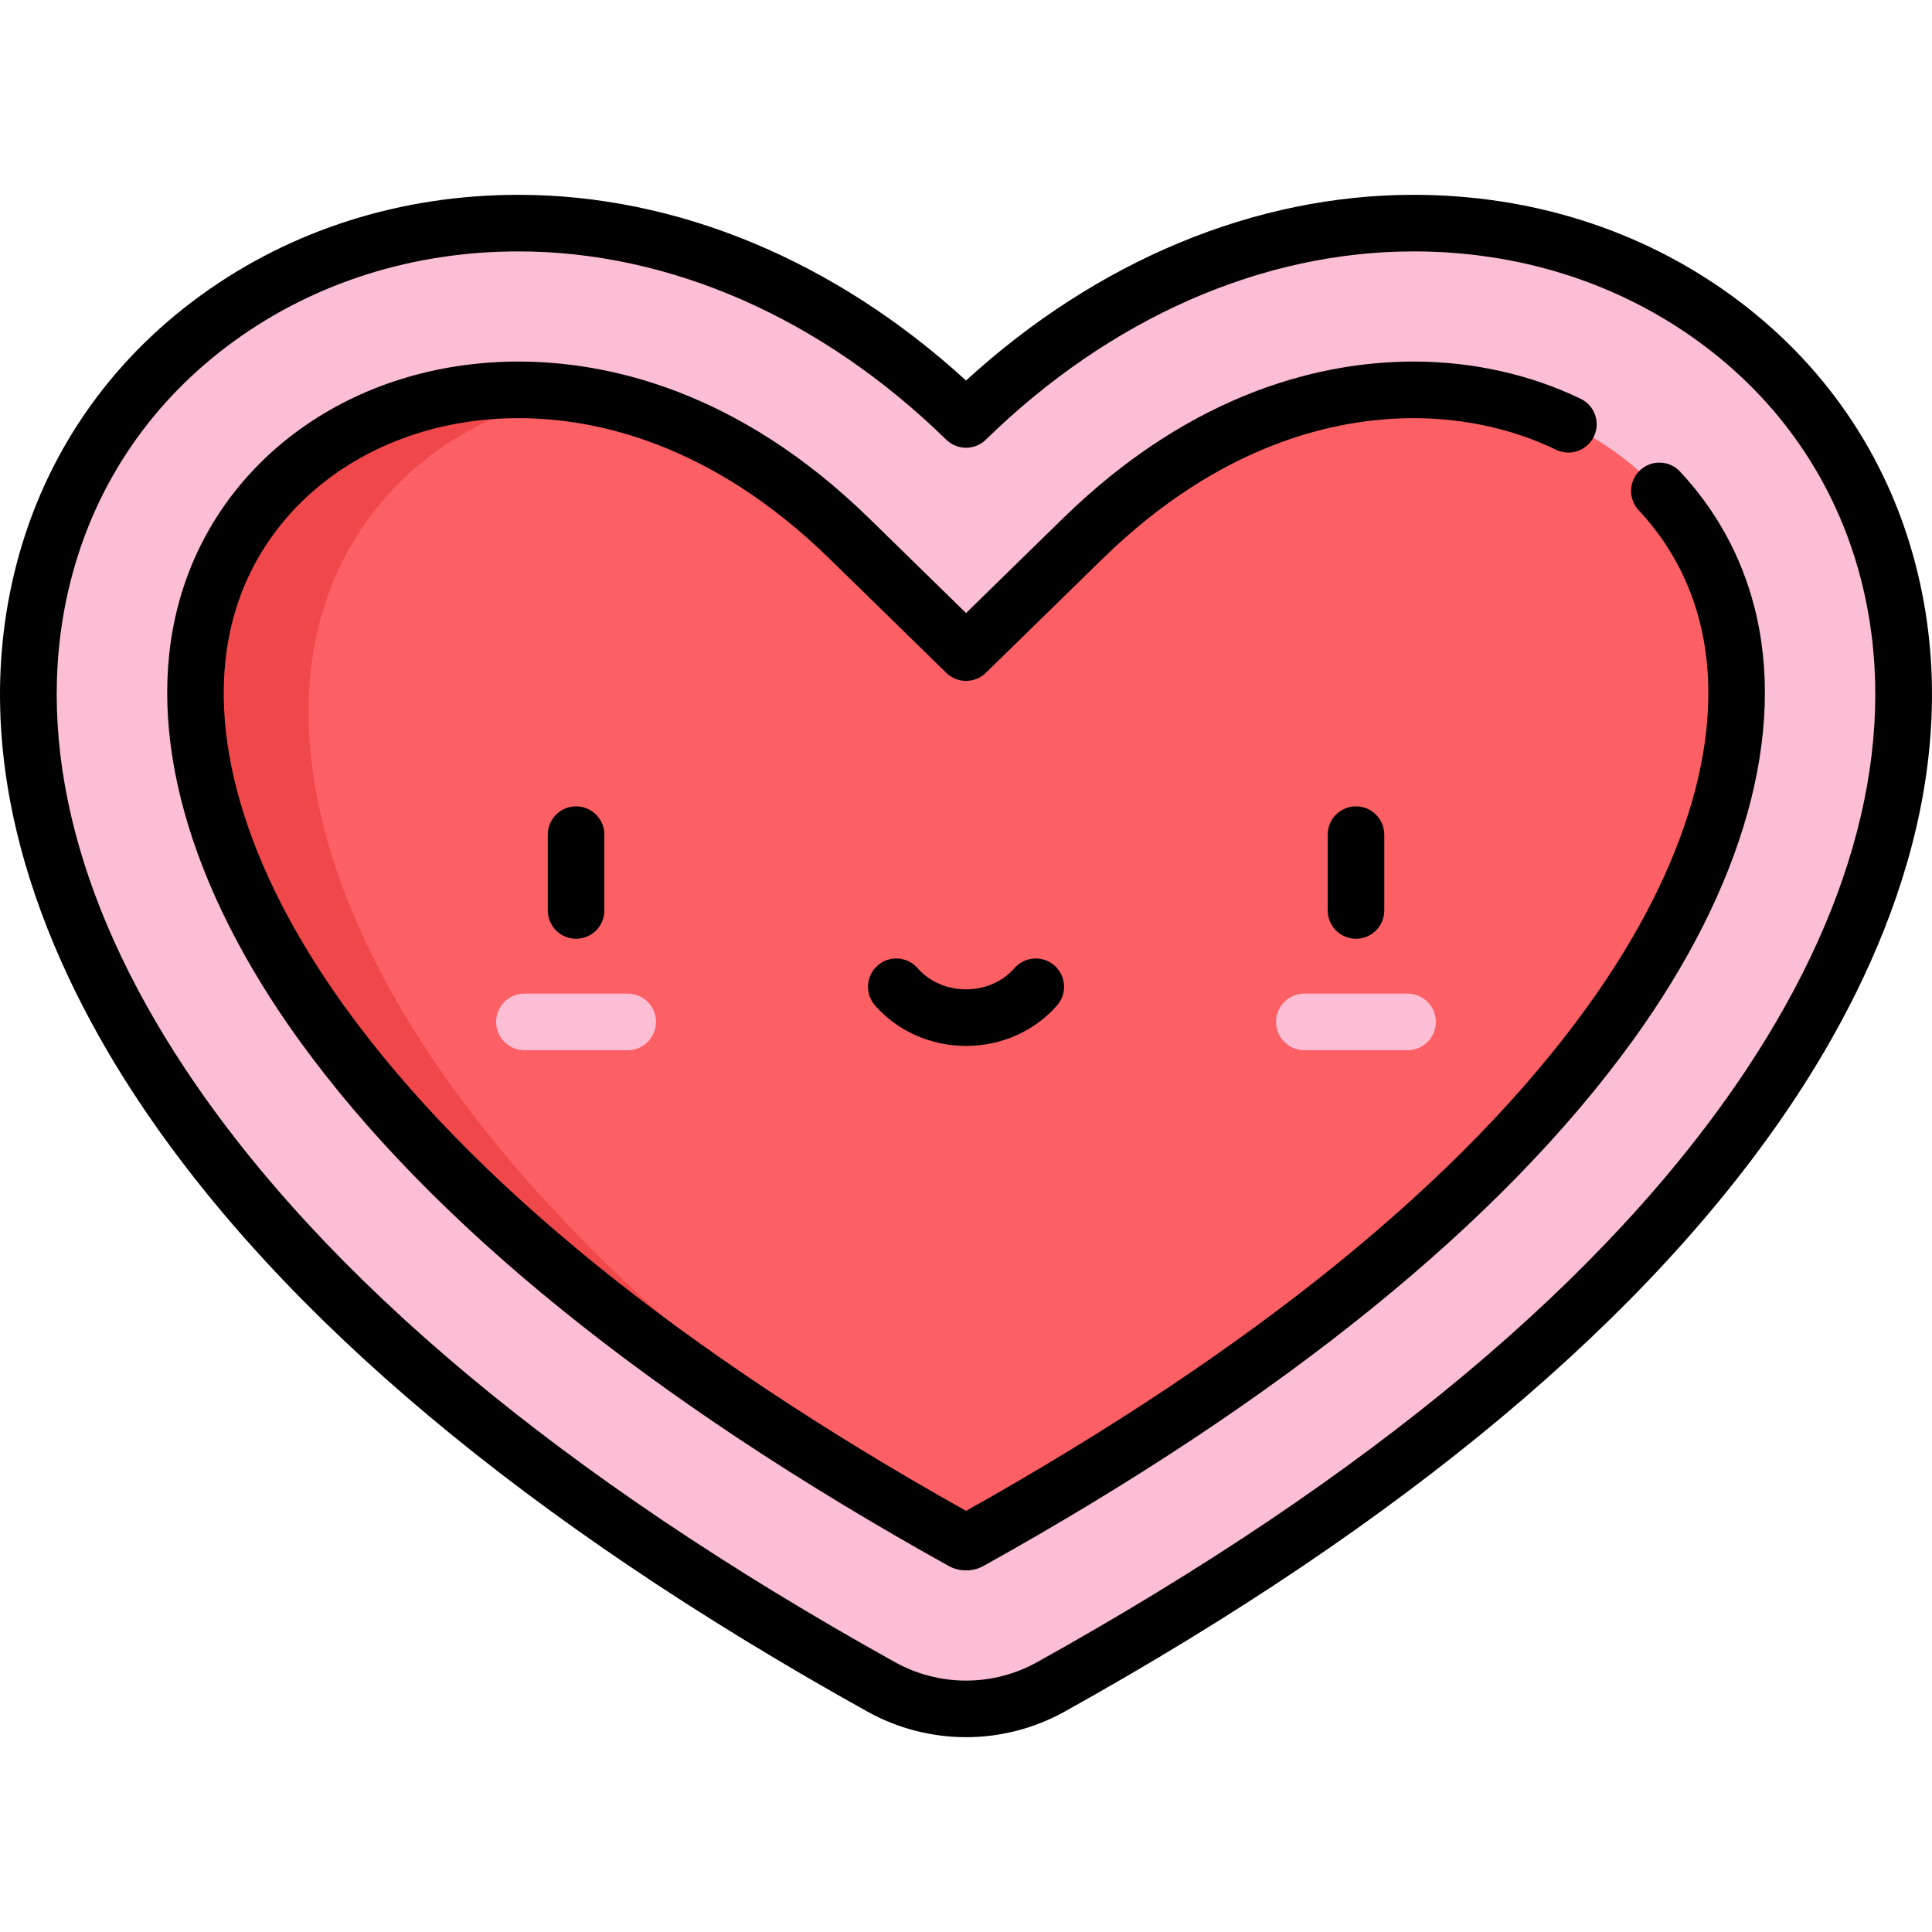
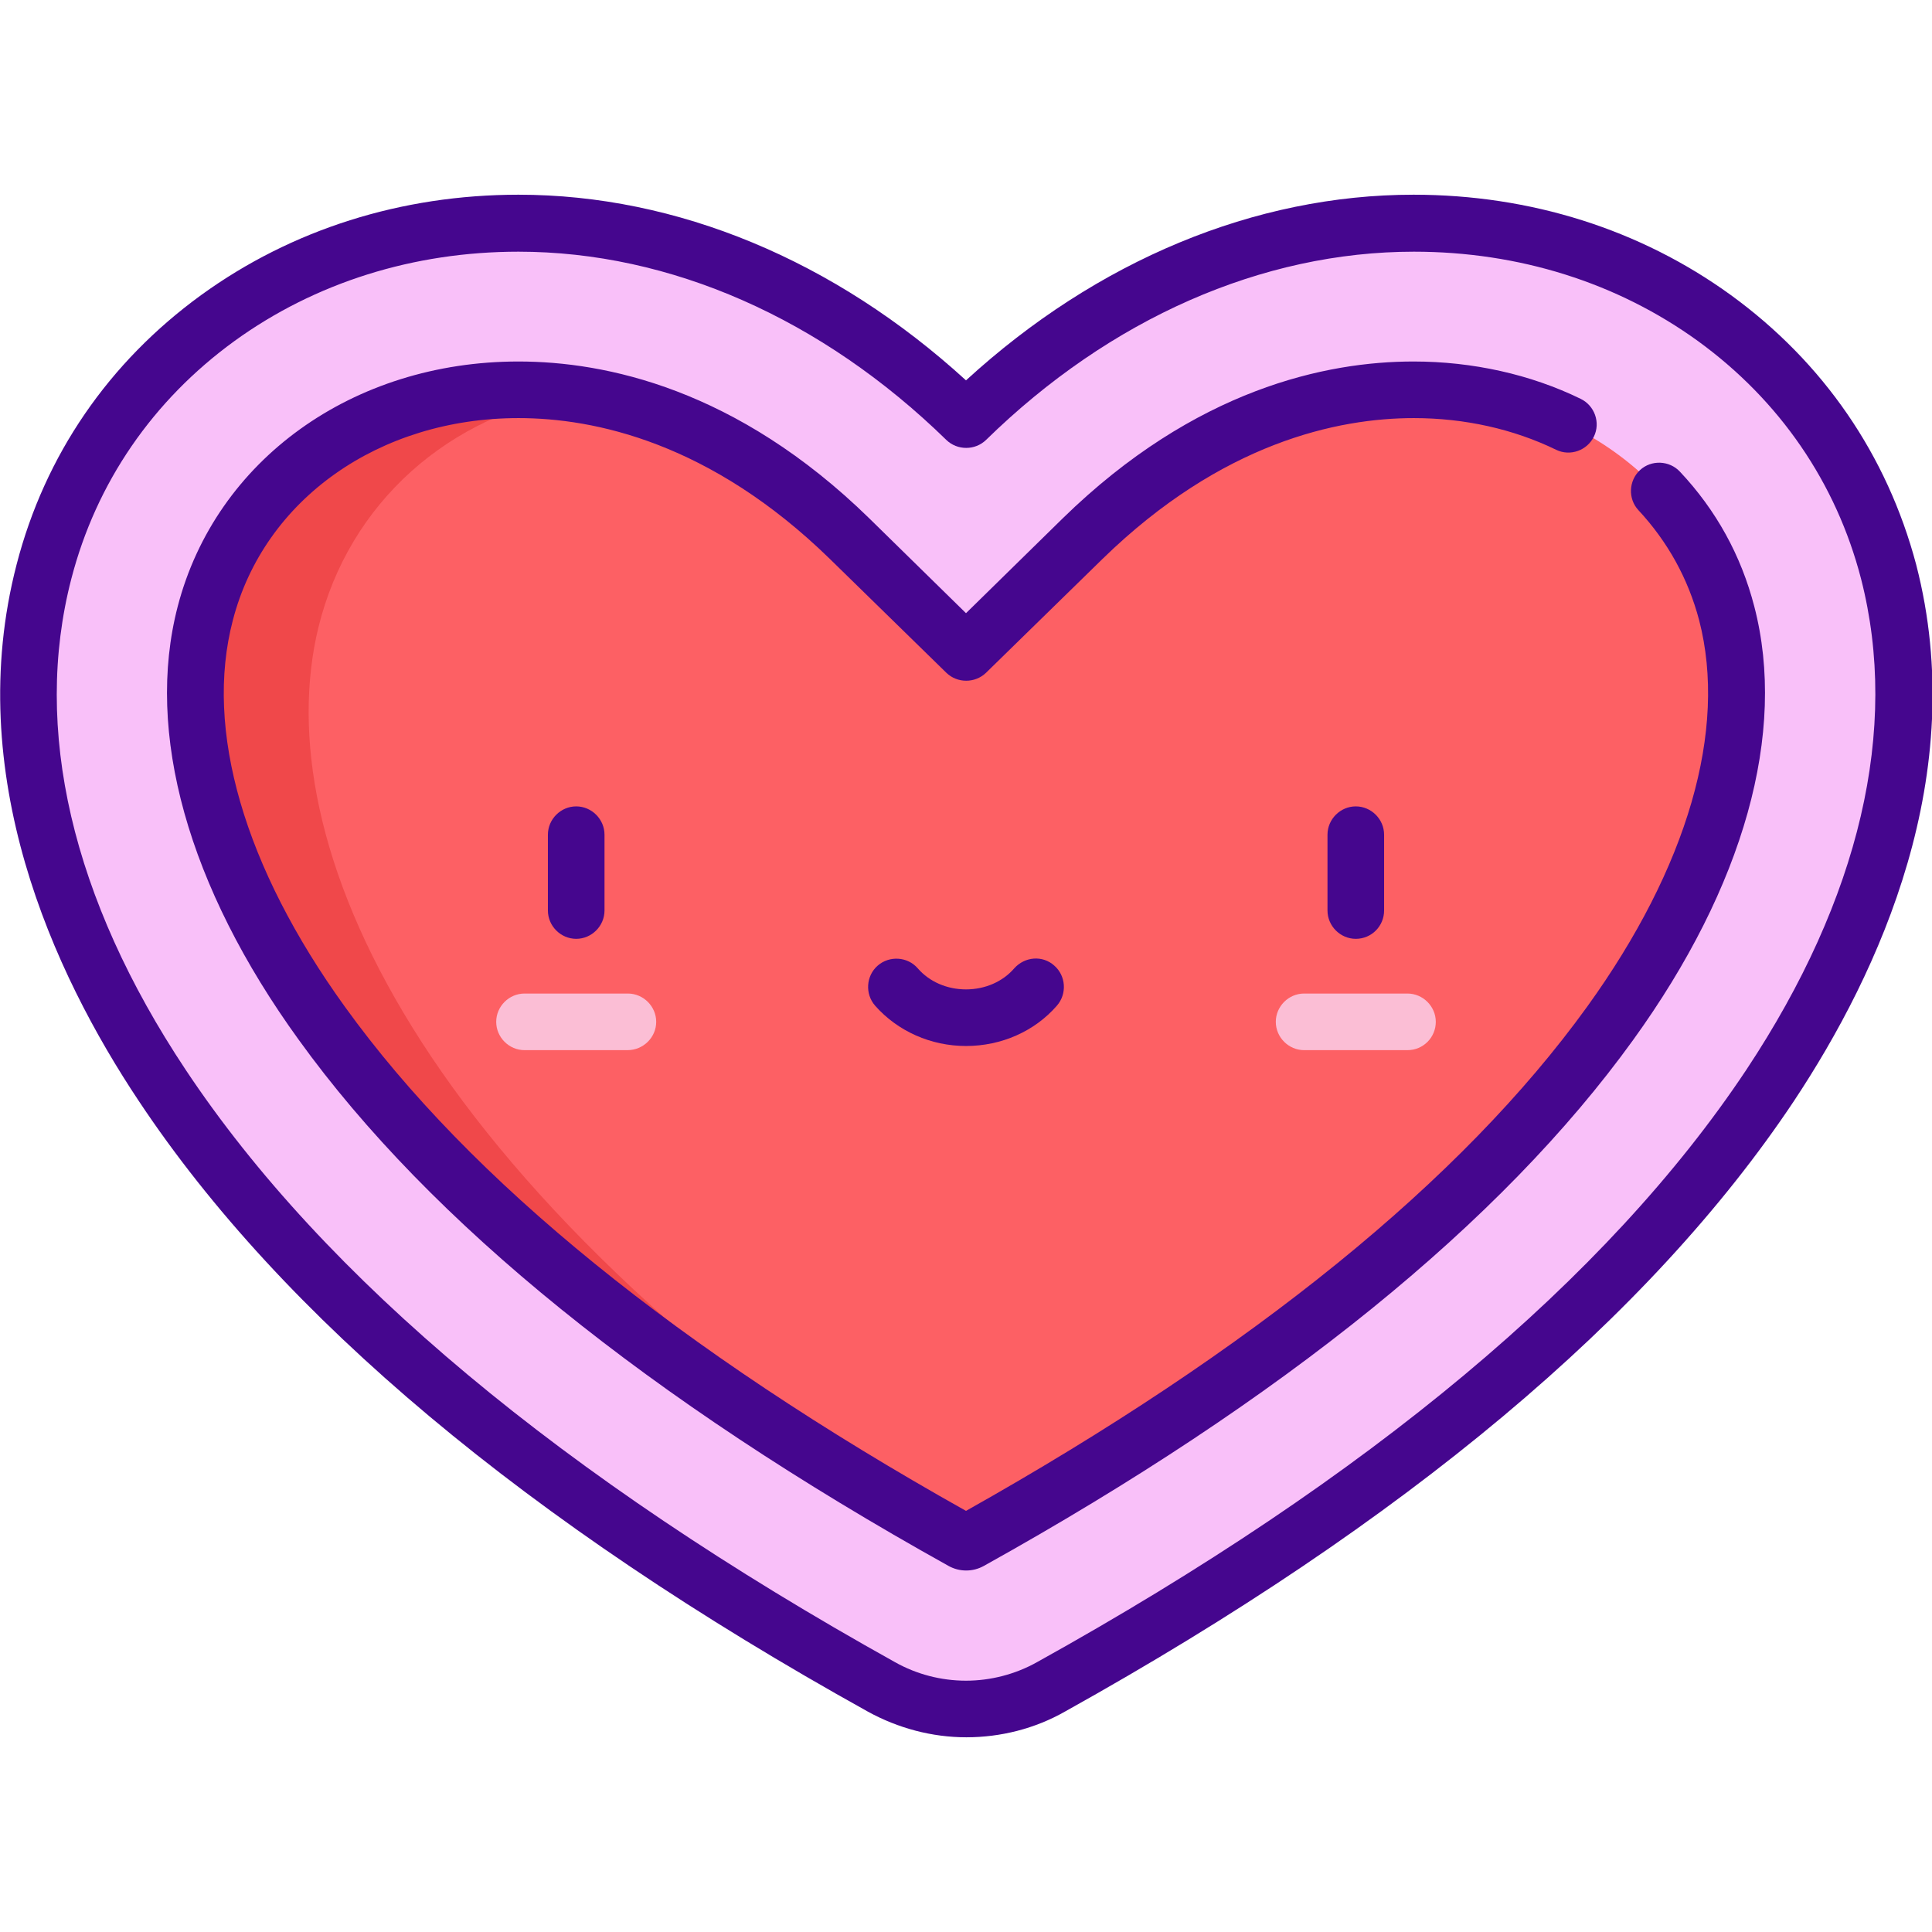
- <svg xmlns="http://www.w3.org/2000/svg" version="1.1" id="Capa_1" x="0px" y="0px" viewBox="0 0 512.001 512.001" style="enable-background:new 0 0 512.001 512.001;" xml:space="preserve">
-   <path style="fill:#FBBED5;" d="M256.001,111.161C86.053-54.93-194.274,209.039,233.523,447.047c13.965,7.77,30.991,7.77,44.958,0  C706.276,209.038,425.948-54.931,256.001,111.161z" />
-   <path style="fill:#FD6064;" d="M256.009,408.685c-0.359,0-0.694-0.086-0.997-0.255C84.652,313.649,39.675,219.275,54.391,162.56  c9.194-35.436,42.551-59.244,83.007-59.244c21.606,0,54.365,6.844,87.727,39.448l30.886,30.184l30.886-30.185  c33.36-32.604,66.118-39.447,87.726-39.447c40.445,0,73.795,23.808,82.99,59.243c14.715,56.72-30.255,151.096-200.607,245.873  C256.703,408.599,256.368,408.685,256.009,408.685z" />
-   <path style="fill:#F0484A;" d="M84.383,166.217c8.058-32.974,34.677-56.462,68.368-61.764c-5.561-0.818-10.715-1.137-15.353-1.137  c-40.455,0-73.812,23.809-83.007,59.244C39.77,218.908,84.095,312.43,251.746,406.592  C108.781,313.086,70.676,222.305,84.383,166.217z" />
+ <svg xmlns="http://www.w3.org/2000/svg" version="1.1" id="Capa_1" x="0px" y="0px" viewBox="0 0 512 512" style="enable-background:new 0 0 512 512;" xml:space="preserve">
+   <style type="text/css">
+ 	.st0{fill:#F9C0F9;}
+ 	.st1{fill:#FD6064;}
+ 	.st2{fill:#F0484A;}
+ 	.st3{fill:#FBBED5;}
+ 	.st4{fill:#45068E;}
+ </style>
+   <path class="st0" d="M256,111.2C86.1-54.9-194.3,209,233.5,447c14,7.8,31,7.8,45,0C706.3,209,425.9-54.9,256,111.2z" />
+   <path class="st1" d="M256,408.7c-0.4,0-0.7-0.1-1-0.3C84.7,313.6,39.7,219.3,54.4,162.6c9.2-35.4,42.6-59.2,83-59.2  c21.6,0,54.4,6.8,87.7,39.4l30.9,30.2l30.9-30.2c33.4-32.6,66.1-39.4,87.7-39.4c40.4,0,73.8,23.8,83,59.2  c14.7,56.7-30.3,151.1-200.6,245.9C256.7,408.6,256.4,408.7,256,408.7z" />
+   <path class="st2" d="M84.4,166.2c8.1-33,34.7-56.5,68.4-61.8c-5.6-0.8-10.7-1.1-15.4-1.1c-40.5,0-73.8,23.8-83,59.2  c-14.6,56.3,29.7,149.9,197.4,244C108.8,313.1,70.7,222.3,84.4,166.2z" />
  <g>
-     <path style="fill:#FBBED5;" d="M373.026,278.315h-27.368c-4.142,0-7.498-3.357-7.498-7.498c0-4.141,3.356-7.498,7.498-7.498h27.368   c4.142,0,7.498,3.357,7.498,7.498C380.524,274.958,377.168,278.315,373.026,278.315z" />
-     <path style="fill:#FBBED5;" d="M166.343,278.315h-27.368c-4.142,0-7.498-3.357-7.498-7.498c0-4.141,3.356-7.498,7.498-7.498h27.368   c4.142,0,7.498,3.357,7.498,7.498C173.841,274.958,170.485,278.315,166.343,278.315z" />
+     <path class="st3" d="M373,278.3h-27.4c-4.1,0-7.5-3.4-7.5-7.5s3.4-7.5,7.5-7.5H373c4.1,0,7.5,3.4,7.5,7.5S377.2,278.3,373,278.3z" />
+     <path class="st3" d="M166.3,278.3H139c-4.1,0-7.5-3.4-7.5-7.5s3.4-7.5,7.5-7.5h27.4c4.1,0,7.5,3.4,7.5,7.5S170.5,278.3,166.3,278.3   z" />
  </g>
-   <path d="M458.714,78.215c-24.014-17.393-53.092-26.586-84.093-26.586c-41.992,0-83.857,17.423-118.613,49.213  c-34.755-31.791-76.62-49.213-118.612-49.213c-31.006,0-60.089,9.193-84.104,26.585C28.789,95.96,11.868,120.637,4.359,149.579  c-14.412,55.549,9.642,107.975,32.359,142.174c38.018,57.233,103.009,111.685,193.167,161.846  c7.965,4.431,16.998,6.773,26.124,6.773c9.126,0,18.159-2.342,26.123-6.773c90.153-50.157,155.139-104.609,193.155-161.844  c22.715-34.199,46.767-86.626,32.354-142.178C500.131,120.636,483.213,95.96,458.714,78.215z M462.795,283.458  c-36.678,55.22-99.913,108.054-187.954,157.036c-5.74,3.193-12.252,4.882-18.832,4.882c-6.581,0-13.094-1.688-18.833-4.882  C149.13,391.51,85.889,338.674,49.21,283.456c-30.152-45.392-40.642-90.384-30.334-130.111  c6.623-25.528,21.566-47.308,43.213-62.985c21.441-15.528,47.482-23.735,75.309-23.735c40.184,0,80.446,17.72,113.371,49.898  c2.913,2.848,7.567,2.848,10.481,0c32.925-32.178,73.187-49.898,113.371-49.898c27.822,0,53.858,8.207,75.296,23.735  c21.643,15.677,36.586,37.456,43.209,62.984C503.434,193.073,492.945,238.065,462.795,283.458z" />
-   <path d="M445.237,124.981c-2.824-3.028-7.569-3.192-10.597-0.37c-3.028,2.824-3.194,7.569-0.37,10.597  c7.819,8.384,13.234,18.219,16.091,29.233c7.533,29.035-3.024,65.399-29.725,102.394c-33.21,46.012-88.58,90.936-164.619,133.563  c-76.038-42.622-131.414-87.549-164.631-133.566c-26.703-36.995-37.261-73.357-29.728-102.389  c8.323-32.077,38.763-53.629,75.749-53.629c20.213,0,50.93,6.473,82.486,37.312l30.886,30.184c2.914,2.848,7.568,2.848,10.481,0  l30.886-30.185c31.555-30.838,62.272-37.311,82.485-37.311c13.371,0,26.422,2.895,37.743,8.373  c3.727,1.804,8.211,0.243,10.015-3.484c1.804-3.728,0.244-8.211-3.484-10.015c-13.346-6.456-28.656-9.869-44.275-9.869  c-23,0-57.799,7.214-92.966,41.582l-25.644,25.064l-25.644-25.063c-35.168-34.369-69.967-41.583-92.967-41.583  c-43.925,0-80.198,26.064-90.264,64.858c-8.675,33.433,2.72,74.251,32.085,114.933c34.896,48.344,92.815,95.236,172.132,139.363  c2.854,1.588,6.443,1.611,9.299,0.011c79.33-44.136,137.245-91.027,172.139-139.372c29.362-40.682,40.757-81.5,32.082-114.937  C461.384,147.221,454.777,135.211,445.237,124.981z" />
-   <path d="M366.848,241.283v-20.094c0-4.141-3.357-7.498-7.498-7.498c-4.141,0-7.498,3.357-7.498,7.498v20.094  c0,4.141,3.357,7.498,7.498,7.498C363.49,248.781,366.848,245.424,366.848,241.283z" />
-   <path d="M160.165,241.283v-20.094c0-4.141-3.357-7.498-7.498-7.498c-4.141,0-7.498,3.357-7.498,7.498v20.094  c0,4.141,3.357,7.498,7.498,7.498C156.808,248.781,160.165,245.424,160.165,241.283z" />
-   <path d="M268.847,256.569c-3.119,3.568-7.798,5.615-12.838,5.615c-5.04,0-9.72-2.046-12.838-5.615  c-2.725-3.118-7.462-3.436-10.58-0.711c-3.118,2.725-3.436,7.462-0.711,10.58c5.966,6.826,14.761,10.741,24.129,10.741  c9.368,0,18.162-3.915,24.129-10.741c2.725-3.118,2.407-7.855-0.711-10.58C276.309,253.133,271.573,253.451,268.847,256.569z" />
-   <g>
- </g>
-   <g>
- </g>
-   <g>
- </g>
-   <g>
- </g>
-   <g>
- </g>
-   <g>
- </g>
-   <g>
- </g>
-   <g>
- </g>
-   <g>
- </g>
-   <g>
- </g>
-   <g>
- </g>
-   <g>
- </g>
-   <g>
- </g>
-   <g>
- </g>
-   <g>
- </g>
+   <path class="st4" d="M458.7,78.2c-24-17.4-53.1-26.6-84.1-26.6c-42,0-83.9,17.4-118.6,49.2c-34.8-31.8-76.6-49.2-118.6-49.2  c-31,0-60.1,9.2-84.1,26.6C28.8,96,11.9,120.6,4.4,149.6c-14.4,55.5,9.6,108,32.4,142.2c38,57.2,103,111.7,193.2,161.8  c8,4.4,17,6.8,26.1,6.8c9.1,0,18.2-2.3,26.1-6.8c90.2-50.2,155.1-104.6,193.2-161.8c22.7-34.2,46.8-86.6,32.4-142.2  C500.1,120.6,483.2,96,458.7,78.2z M462.8,283.5c-36.7,55.2-99.9,108.1-188,157c-5.7,3.2-12.3,4.9-18.8,4.9  c-6.6,0-13.1-1.7-18.8-4.9c-88-49-151.3-101.8-188-157c-30.2-45.4-40.6-90.4-30.3-130.1c6.6-25.5,21.6-47.3,43.2-63  c21.4-15.5,47.5-23.7,75.3-23.7c40.2,0,80.4,17.7,113.4,49.9c2.9,2.8,7.6,2.8,10.5,0c32.9-32.2,73.2-49.9,113.4-49.9  c27.8,0,53.9,8.2,75.3,23.7c21.6,15.7,36.6,37.5,43.2,63C503.4,193.1,492.9,238.1,462.8,283.5z" />
+   <path class="st4" d="M445.2,125c-2.8-3-7.6-3.2-10.6-0.4c-3,2.8-3.2,7.6-0.4,10.6c7.8,8.4,13.2,18.2,16.1,29.2  c7.5,29-3,65.4-29.7,102.4c-33.2,46-88.6,90.9-164.6,133.6c-76-42.6-131.4-87.5-164.6-133.6c-26.7-37-37.3-73.4-29.7-102.4  c8.3-32.1,38.8-53.6,75.7-53.6c20.2,0,50.9,6.5,82.5,37.3l30.9,30.2c2.9,2.8,7.6,2.8,10.5,0l30.9-30.2  c31.6-30.8,62.3-37.3,82.5-37.3c13.4,0,26.4,2.9,37.7,8.4c3.7,1.8,8.2,0.2,10-3.5c1.8-3.7,0.2-8.2-3.5-10  c-13.3-6.5-28.7-9.9-44.3-9.9c-23,0-57.8,7.2-93,41.6L256,162.5l-25.6-25.1c-35.2-34.4-70-41.6-93-41.6c-43.9,0-80.2,26.1-90.3,64.9  c-8.7,33.4,2.7,74.3,32.1,114.9C114.1,324,172,370.8,251.4,415c2.9,1.6,6.4,1.6,9.3,0c79.3-44.1,137.2-91,172.1-139.4  c29.4-40.7,40.8-81.5,32.1-114.9C461.4,147.2,454.8,135.2,445.2,125z" />
+   <path class="st4" d="M366.8,241.3v-20.1c0-4.1-3.4-7.5-7.5-7.5s-7.5,3.4-7.5,7.5v20.1c0,4.1,3.4,7.5,7.5,7.5  C363.5,248.8,366.8,245.4,366.8,241.3z" />
+   <path class="st4" d="M160.2,241.3v-20.1c0-4.1-3.4-7.5-7.5-7.5s-7.5,3.4-7.5,7.5v20.1c0,4.1,3.4,7.5,7.5,7.5  S160.2,245.4,160.2,241.3z" />
+   <path class="st4" d="M268.8,256.6c-3.1,3.6-7.8,5.6-12.8,5.6c-5,0-9.7-2-12.8-5.6c-2.7-3.1-7.5-3.4-10.6-0.7s-3.4,7.5-0.7,10.6  c6,6.8,14.8,10.7,24.1,10.7c9.4,0,18.2-3.9,24.1-10.7c2.7-3.1,2.4-7.9-0.7-10.6C276.3,253.1,271.6,253.5,268.8,256.6z" />
</svg>
